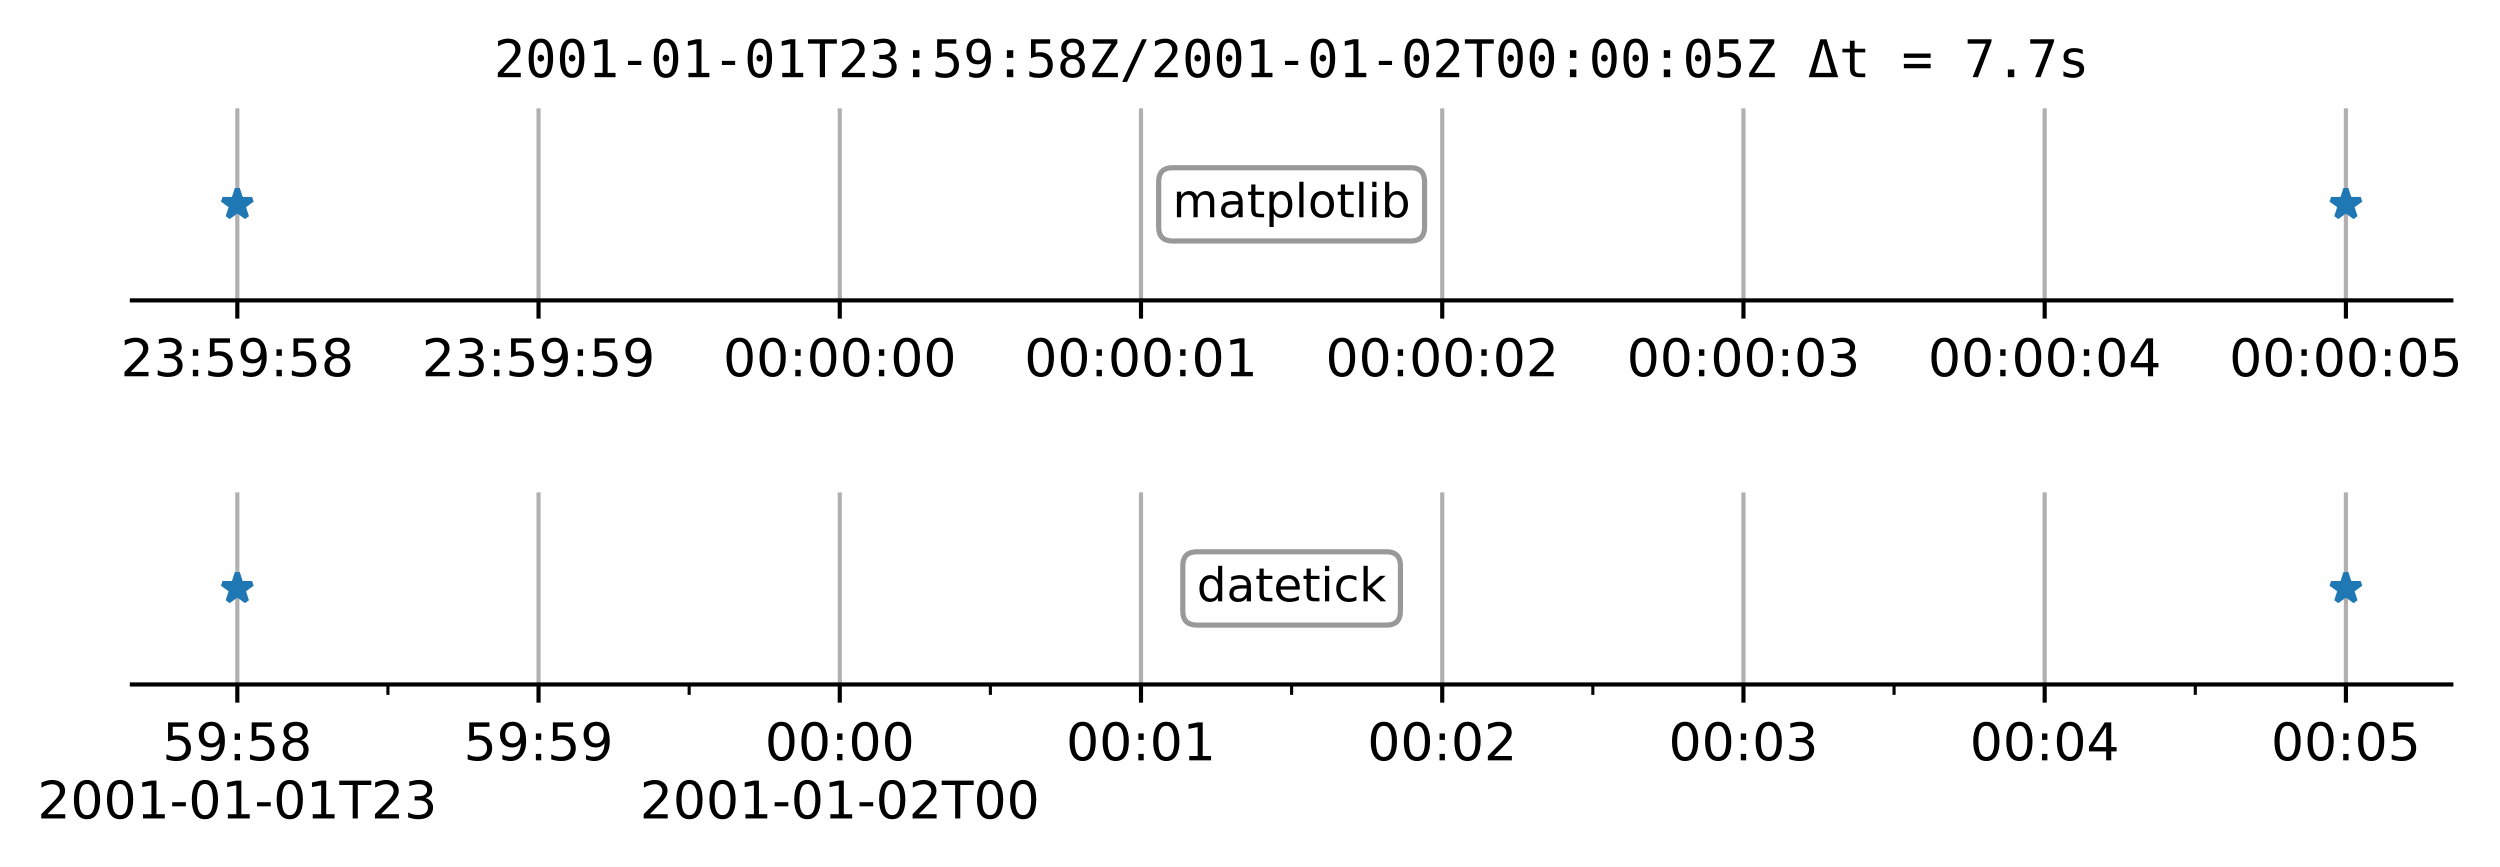
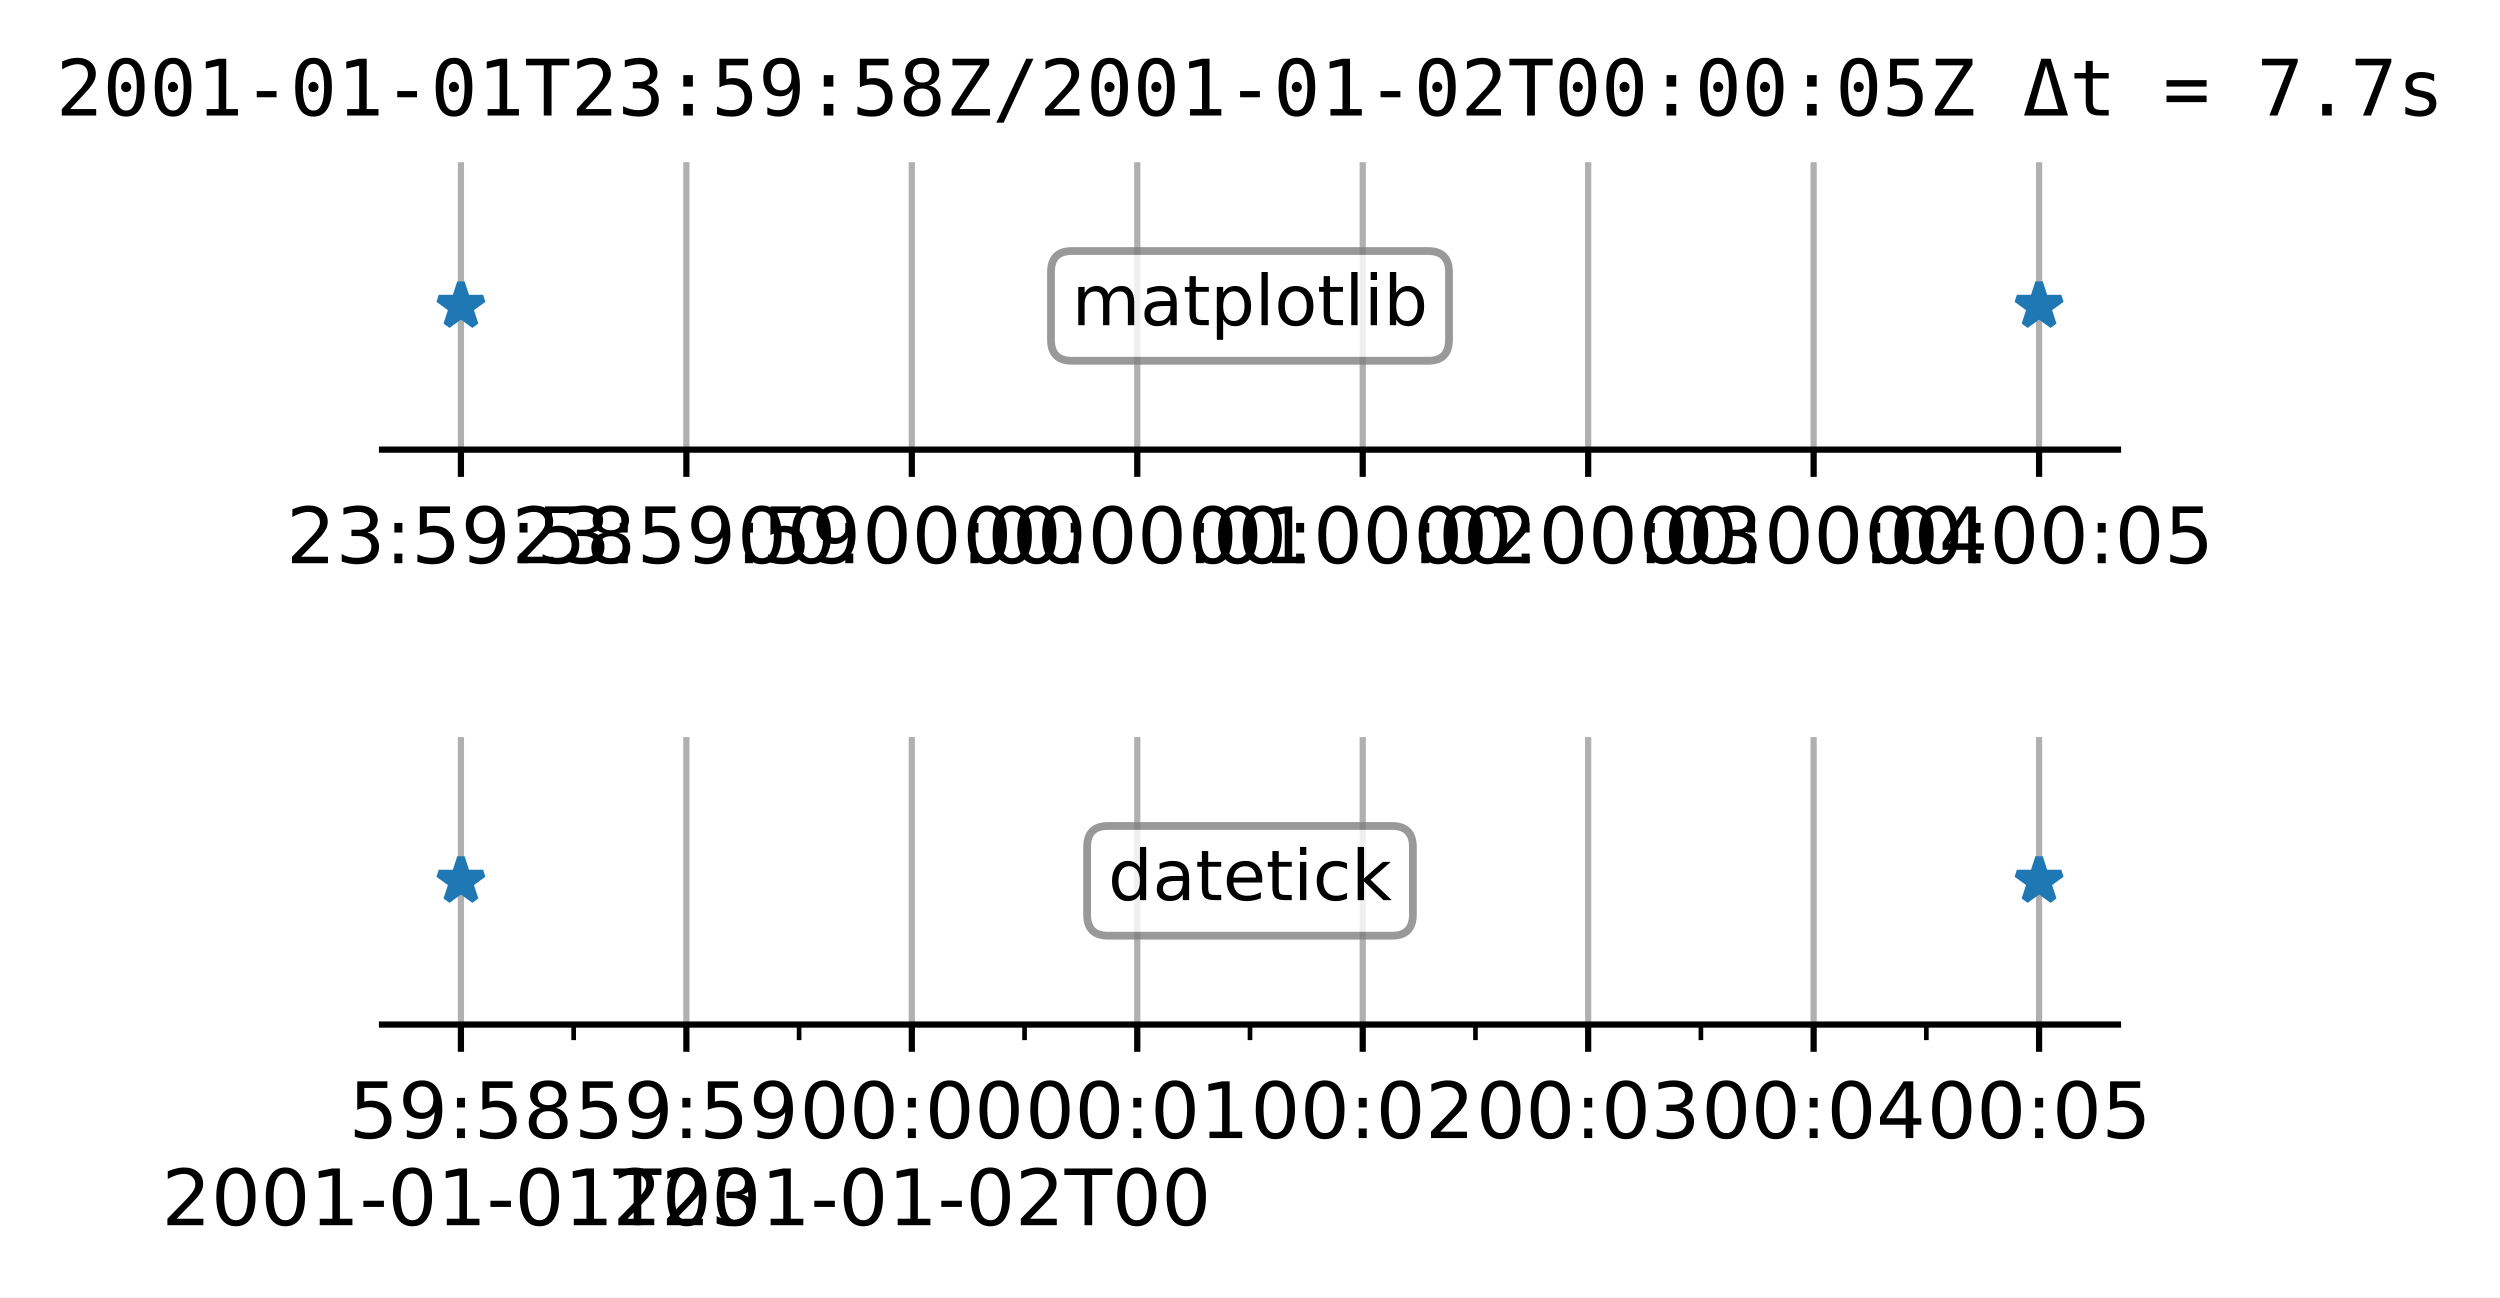
- <svg xmlns="http://www.w3.org/2000/svg" xmlns:xlink="http://www.w3.org/1999/xlink" width="481.149pt" height="166.808pt" viewBox="0 0 481.149 166.808" version="1.1">
+ <svg xmlns="http://www.w3.org/2000/svg" xmlns:xlink="http://www.w3.org/1999/xlink" width="321.436pt" height="166.808pt" viewBox="0 0 321.436 166.808" version="1.1">
  <defs>
    <style type="text/css">*{stroke-linejoin: round; stroke-linecap: butt}</style>
  </defs>
  <g id="figure_1">
    <g id="patch_1">
-       <path d="M 0 166.808  L 481.149 166.808  L 481.149 0  L 0 0  z " style="fill: #ffffff" />
+       <path d="M 0 166.808  L 321.436 166.808  L 321.436 0  L 0 0  z " style="fill: #ffffff" />
    </g>
    <g id="axes_1">
      <g id="patch_2">
-         <path d="M 25.383 57.812  L 471.783 57.812  L 471.783 20.852  L 25.383 20.852  z " style="fill: #ffffff" />
+         <path d="M 49.118 57.812  L 272.318 57.812  L 272.318 20.852  L 49.118 20.852  z " style="fill: #ffffff" />
      </g>
      <g id="matplotlib.axis_1">
        <g id="xtick_1">
          <g id="line2d_1">
-             <path d="M 45.674 57.812  L 45.674 20.852  " clip-path="url(#p00cf9835cc)" style="fill: none; stroke: #b0b0b0; stroke-width: 0.8; stroke-linecap: square" />
+             <path d="M 59.263 57.812  L 59.263 20.852  " clip-path="url(#p4c1b53984f)" style="fill: none; stroke: #b0b0b0; stroke-width: 0.8; stroke-linecap: square" />
          </g>
          <g id="line2d_2">
            <defs>
              <path id="m1e6c41ab66" d="M 0 0  L 0 3.5  " style="stroke: #000000; stroke-width: 0.8" />
            </defs>
            <g>
-               <use xlink:href="#m1e6c41ab66" x="45.674" y="57.812" style="stroke: #000000; stroke-width: 0.8" />
+               <use xlink:href="#m1e6c41ab66" x="59.263" y="57.812" style="stroke: #000000; stroke-width: 0.8" />
            </g>
          </g>
          <g id="text_1">
-             <text style="font-size: 10px; font-family: 'DejaVu Sans', 'Bitstream Vera Sans', 'Computer Modern Sans Serif', 'Lucida Grande', 'Verdana', 'Geneva', 'Lucid', 'Arial', 'Helvetica', 'Avant Garde', sans-serif; text-anchor: middle" x="45.674" y="72.41" transform="rotate(-0 45.67422 72.41)">23:59:58</text>
+             <text style="font-size: 10px; font-family: 'DejaVu Sans', 'Bitstream Vera Sans', 'Computer Modern Sans Serif', 'Lucida Grande', 'Verdana', 'Geneva', 'Lucid', 'Arial', 'Helvetica', 'Avant Garde', sans-serif; text-anchor: middle" x="59.263" y="72.41" transform="rotate(-0 59.26342 72.41)">23:59:58</text>
          </g>
        </g>
        <g id="xtick_2">
          <g id="line2d_3">
-             <path d="M 103.648 57.812  L 103.648 20.852  " clip-path="url(#p00cf9835cc)" style="fill: none; stroke: #b0b0b0; stroke-width: 0.8; stroke-linecap: square" />
+             <path d="M 88.25 57.812  L 88.25 20.852  " clip-path="url(#p4c1b53984f)" style="fill: none; stroke: #b0b0b0; stroke-width: 0.8; stroke-linecap: square" />
          </g>
          <g id="line2d_4">
            <g>
-               <use xlink:href="#m1e6c41ab66" x="103.648" y="57.812" style="stroke: #000000; stroke-width: 0.8" />
+               <use xlink:href="#m1e6c41ab66" x="88.25" y="57.812" style="stroke: #000000; stroke-width: 0.8" />
            </g>
          </g>
          <g id="text_2">
-             <text style="font-size: 10px; font-family: 'DejaVu Sans', 'Bitstream Vera Sans', 'Computer Modern Sans Serif', 'Lucida Grande', 'Verdana', 'Geneva', 'Lucid', 'Arial', 'Helvetica', 'Avant Garde', sans-serif; text-anchor: middle" x="103.648" y="72.41" transform="rotate(-0 103.6482 72.41)">23:59:59</text>
+             <text style="font-size: 10px; font-family: 'DejaVu Sans', 'Bitstream Vera Sans', 'Computer Modern Sans Serif', 'Lucida Grande', 'Verdana', 'Geneva', 'Lucid', 'Arial', 'Helvetica', 'Avant Garde', sans-serif; text-anchor: middle" x="88.25" y="72.41" transform="rotate(-0 88.25043 72.41)">23:59:59</text>
          </g>
        </g>
        <g id="xtick_3">
          <g id="line2d_5">
-             <path d="M 161.622 57.812  L 161.622 20.852  " clip-path="url(#p00cf9835cc)" style="fill: none; stroke: #b0b0b0; stroke-width: 0.8; stroke-linecap: square" />
+             <path d="M 117.237 57.812  L 117.237 20.852  " clip-path="url(#p4c1b53984f)" style="fill: none; stroke: #b0b0b0; stroke-width: 0.8; stroke-linecap: square" />
          </g>
          <g id="line2d_6">
            <g>
-               <use xlink:href="#m1e6c41ab66" x="161.622" y="57.812" style="stroke: #000000; stroke-width: 0.8" />
+               <use xlink:href="#m1e6c41ab66" x="117.237" y="57.812" style="stroke: #000000; stroke-width: 0.8" />
            </g>
          </g>
          <g id="text_3">
-             <text style="font-size: 10px; font-family: 'DejaVu Sans', 'Bitstream Vera Sans', 'Computer Modern Sans Serif', 'Lucida Grande', 'Verdana', 'Geneva', 'Lucid', 'Arial', 'Helvetica', 'Avant Garde', sans-serif; text-anchor: middle" x="161.622" y="72.41" transform="rotate(-0 161.6223 72.41)">00:00:00</text>
+             <text style="font-size: 10px; font-family: 'DejaVu Sans', 'Bitstream Vera Sans', 'Computer Modern Sans Serif', 'Lucida Grande', 'Verdana', 'Geneva', 'Lucid', 'Arial', 'Helvetica', 'Avant Garde', sans-serif; text-anchor: middle" x="117.237" y="72.41" transform="rotate(-0 117.2374 72.41)">00:00:00</text>
          </g>
        </g>
        <g id="xtick_4">
          <g id="line2d_7">
-             <path d="M 219.596 57.812  L 219.596 20.852  " clip-path="url(#p00cf9835cc)" style="fill: none; stroke: #b0b0b0; stroke-width: 0.8; stroke-linecap: square" />
+             <path d="M 146.224 57.812  L 146.224 20.852  " clip-path="url(#p4c1b53984f)" style="fill: none; stroke: #b0b0b0; stroke-width: 0.8; stroke-linecap: square" />
          </g>
          <g id="line2d_8">
            <g>
-               <use xlink:href="#m1e6c41ab66" x="219.596" y="57.812" style="stroke: #000000; stroke-width: 0.8" />
+               <use xlink:href="#m1e6c41ab66" x="146.224" y="57.812" style="stroke: #000000; stroke-width: 0.8" />
            </g>
          </g>
          <g id="text_4">
-             <text style="font-size: 10px; font-family: 'DejaVu Sans', 'Bitstream Vera Sans', 'Computer Modern Sans Serif', 'Lucida Grande', 'Verdana', 'Geneva', 'Lucid', 'Arial', 'Helvetica', 'Avant Garde', sans-serif; text-anchor: middle" x="219.596" y="72.41" transform="rotate(-0 219.5963 72.41)">00:00:01</text>
+             <text style="font-size: 10px; font-family: 'DejaVu Sans', 'Bitstream Vera Sans', 'Computer Modern Sans Serif', 'Lucida Grande', 'Verdana', 'Geneva', 'Lucid', 'Arial', 'Helvetica', 'Avant Garde', sans-serif; text-anchor: middle" x="146.224" y="72.41" transform="rotate(-0 146.2245 72.41)">00:00:01</text>
          </g>
        </g>
        <g id="xtick_5">
          <g id="line2d_9">
-             <path d="M 277.57 57.812  L 277.57 20.852  " clip-path="url(#p00cf9835cc)" style="fill: none; stroke: #b0b0b0; stroke-width: 0.8; stroke-linecap: square" />
+             <path d="M 175.211 57.812  L 175.211 20.852  " clip-path="url(#p4c1b53984f)" style="fill: none; stroke: #b0b0b0; stroke-width: 0.8; stroke-linecap: square" />
          </g>
          <g id="line2d_10">
            <g>
-               <use xlink:href="#m1e6c41ab66" x="277.57" y="57.812" style="stroke: #000000; stroke-width: 0.8" />
+               <use xlink:href="#m1e6c41ab66" x="175.211" y="57.812" style="stroke: #000000; stroke-width: 0.8" />
            </g>
          </g>
          <g id="text_5">
-             <text style="font-size: 10px; font-family: 'DejaVu Sans', 'Bitstream Vera Sans', 'Computer Modern Sans Serif', 'Lucida Grande', 'Verdana', 'Geneva', 'Lucid', 'Arial', 'Helvetica', 'Avant Garde', sans-serif; text-anchor: middle" x="277.57" y="72.41" transform="rotate(-0 277.5703 72.41)">00:00:02</text>
+             <text style="font-size: 10px; font-family: 'DejaVu Sans', 'Bitstream Vera Sans', 'Computer Modern Sans Serif', 'Lucida Grande', 'Verdana', 'Geneva', 'Lucid', 'Arial', 'Helvetica', 'Avant Garde', sans-serif; text-anchor: middle" x="175.211" y="72.41" transform="rotate(-0 175.2115 72.41)">00:00:02</text>
          </g>
        </g>
        <g id="xtick_6">
          <g id="line2d_11">
-             <path d="M 335.544 57.812  L 335.544 20.852  " clip-path="url(#p00cf9835cc)" style="fill: none; stroke: #b0b0b0; stroke-width: 0.8; stroke-linecap: square" />
+             <path d="M 204.198 57.812  L 204.198 20.852  " clip-path="url(#p4c1b53984f)" style="fill: none; stroke: #b0b0b0; stroke-width: 0.8; stroke-linecap: square" />
          </g>
          <g id="line2d_12">
            <g>
-               <use xlink:href="#m1e6c41ab66" x="335.544" y="57.812" style="stroke: #000000; stroke-width: 0.8" />
+               <use xlink:href="#m1e6c41ab66" x="204.198" y="57.812" style="stroke: #000000; stroke-width: 0.8" />
            </g>
          </g>
          <g id="text_6">
-             <text style="font-size: 10px; font-family: 'DejaVu Sans', 'Bitstream Vera Sans', 'Computer Modern Sans Serif', 'Lucida Grande', 'Verdana', 'Geneva', 'Lucid', 'Arial', 'Helvetica', 'Avant Garde', sans-serif; text-anchor: middle" x="335.544" y="72.41" transform="rotate(-0 335.5444 72.41)">00:00:03</text>
+             <text style="font-size: 10px; font-family: 'DejaVu Sans', 'Bitstream Vera Sans', 'Computer Modern Sans Serif', 'Lucida Grande', 'Verdana', 'Geneva', 'Lucid', 'Arial', 'Helvetica', 'Avant Garde', sans-serif; text-anchor: middle" x="204.198" y="72.41" transform="rotate(-0 204.1985 72.41)">00:00:03</text>
          </g>
        </g>
        <g id="xtick_7">
          <g id="line2d_13">
-             <path d="M 393.518 57.812  L 393.518 20.852  " clip-path="url(#p00cf9835cc)" style="fill: none; stroke: #b0b0b0; stroke-width: 0.8; stroke-linecap: square" />
+             <path d="M 233.186 57.812  L 233.186 20.852  " clip-path="url(#p4c1b53984f)" style="fill: none; stroke: #b0b0b0; stroke-width: 0.8; stroke-linecap: square" />
          </g>
          <g id="line2d_14">
            <g>
-               <use xlink:href="#m1e6c41ab66" x="393.518" y="57.812" style="stroke: #000000; stroke-width: 0.8" />
+               <use xlink:href="#m1e6c41ab66" x="233.186" y="57.812" style="stroke: #000000; stroke-width: 0.8" />
            </g>
          </g>
          <g id="text_7">
-             <text style="font-size: 10px; font-family: 'DejaVu Sans', 'Bitstream Vera Sans', 'Computer Modern Sans Serif', 'Lucida Grande', 'Verdana', 'Geneva', 'Lucid', 'Arial', 'Helvetica', 'Avant Garde', sans-serif; text-anchor: middle" x="393.518" y="72.41" transform="rotate(-0 393.5184 72.41)">00:00:04</text>
+             <text style="font-size: 10px; font-family: 'DejaVu Sans', 'Bitstream Vera Sans', 'Computer Modern Sans Serif', 'Lucida Grande', 'Verdana', 'Geneva', 'Lucid', 'Arial', 'Helvetica', 'Avant Garde', sans-serif; text-anchor: middle" x="233.186" y="72.41" transform="rotate(-0 233.1855 72.41)">00:00:04</text>
          </g>
        </g>
        <g id="xtick_8">
          <g id="line2d_15">
-             <path d="M 451.492 57.812  L 451.492 20.852  " clip-path="url(#p00cf9835cc)" style="fill: none; stroke: #b0b0b0; stroke-width: 0.8; stroke-linecap: square" />
+             <path d="M 262.173 57.812  L 262.173 20.852  " clip-path="url(#p4c1b53984f)" style="fill: none; stroke: #b0b0b0; stroke-width: 0.8; stroke-linecap: square" />
          </g>
          <g id="line2d_16">
            <g>
-               <use xlink:href="#m1e6c41ab66" x="451.492" y="57.812" style="stroke: #000000; stroke-width: 0.8" />
+               <use xlink:href="#m1e6c41ab66" x="262.173" y="57.812" style="stroke: #000000; stroke-width: 0.8" />
            </g>
          </g>
          <g id="text_8">
-             <text style="font-size: 10px; font-family: 'DejaVu Sans', 'Bitstream Vera Sans', 'Computer Modern Sans Serif', 'Lucida Grande', 'Verdana', 'Geneva', 'Lucid', 'Arial', 'Helvetica', 'Avant Garde', sans-serif; text-anchor: middle" x="451.492" y="72.41" transform="rotate(-0 451.4924 72.41)">00:00:05</text>
+             <text style="font-size: 10px; font-family: 'DejaVu Sans', 'Bitstream Vera Sans', 'Computer Modern Sans Serif', 'Lucida Grande', 'Verdana', 'Geneva', 'Lucid', 'Arial', 'Helvetica', 'Avant Garde', sans-serif; text-anchor: middle" x="262.173" y="72.41" transform="rotate(-0 262.1725 72.41)">00:00:05</text>
          </g>
        </g>
      </g>
      <g id="line2d_17">
        <defs>
          <path id="maf42e94cd1" d="M 0 -3  L -0.674 -0.927  L -2.853 -0.927  L -1.09 0.354  L -1.763 2.427  L -0 1.146  L 1.763 2.427  L 1.09 0.354  L 2.853 -0.927  L 0.674 -0.927  z " style="stroke: #1f77b4; stroke-linejoin: bevel" />
        </defs>
-         <g clip-path="url(#p00cf9835cc)">
-           <use xlink:href="#maf42e94cd1" x="45.674" y="39.332" style="fill: #1f77b4; stroke: #1f77b4; stroke-linejoin: bevel" />
-           <use xlink:href="#maf42e94cd1" x="451.492" y="39.332" style="fill: #1f77b4; stroke: #1f77b4; stroke-linejoin: bevel" />
+         <g clip-path="url(#p4c1b53984f)">
+           <use xlink:href="#maf42e94cd1" x="59.263" y="39.332" style="fill: #1f77b4; stroke: #1f77b4; stroke-linejoin: bevel" />
+           <use xlink:href="#maf42e94cd1" x="262.173" y="39.332" style="fill: #1f77b4; stroke: #1f77b4; stroke-linejoin: bevel" />
        </g>
      </g>
      <g id="patch_3">
-         <path d="M 25.383 57.812  L 471.783 57.812  " style="fill: none; stroke: #000000; stroke-width: 0.8; stroke-linejoin: miter; stroke-linecap: square" />
+         <path d="M 49.118 57.812  L 272.318 57.812  " style="fill: none; stroke: #000000; stroke-width: 0.8; stroke-linejoin: miter; stroke-linecap: square" />
      </g>
      <g id="text_9">
        <g id="patch_4">
-           <path d="M 225.697 46.387  L 271.47 46.387  Q 274.17 46.387 274.17 43.687  L 274.17 34.976  Q 274.17 32.276 271.47 32.276  L 225.697 32.276  Q 222.997 32.276 222.997 34.976  L 222.997 43.687  Q 222.997 46.387 225.697 46.387  z " style="fill: #ffffff; opacity: 0.8; stroke: #808080; stroke-linejoin: miter" />
-         </g>
-         <text style="font-size: 9px; font-family: 'DejaVu Sans', 'Bitstream Vera Sans', 'Computer Modern Sans Serif', 'Lucida Grande', 'Verdana', 'Geneva', 'Lucid', 'Arial', 'Helvetica', 'Avant Garde', sans-serif; text-anchor: middle" x="248.583" y="41.815" transform="rotate(-0 248.5833 41.815)">matplotlib</text>
+           <path d="M 137.831 46.387  L 183.605 46.387  Q 186.305 46.387 186.305 43.687  L 186.305 34.976  Q 186.305 32.276 183.605 32.276  L 137.831 32.276  Q 135.131 32.276 135.131 34.976  L 135.131 43.687  Q 135.131 46.387 137.831 46.387  z " style="fill: #ffffff; opacity: 0.8; stroke: #808080; stroke-linejoin: miter" />
+         </g>
+         <text style="font-size: 9px; font-family: 'DejaVu Sans', 'Bitstream Vera Sans', 'Computer Modern Sans Serif', 'Lucida Grande', 'Verdana', 'Geneva', 'Lucid', 'Arial', 'Helvetica', 'Avant Garde', sans-serif; text-anchor: middle" x="160.718" y="41.815" transform="rotate(-0 160.718 41.815)">matplotlib</text>
      </g>
      <g id="text_10">
-         <text style="font-size: 10px; font-family: 'DejaVu Sans Mono', 'Bitstream Vera Sans Mono', 'Computer Modern Typewriter', 'Andale Mono', 'Nimbus Mono L', 'Courier New', 'Courier', 'Fixed', 'Terminal', monospace; text-anchor: middle" x="248.583" y="14.852" transform="rotate(-0 248.5833 14.85156)">2001-01-01T23:59:58Z/2001-01-02T00:00:05Z Δt = 7.7s</text>
+         <text style="font-size: 10px; font-family: 'DejaVu Sans Mono', 'Bitstream Vera Sans Mono', 'Computer Modern Typewriter', 'Andale Mono', 'Nimbus Mono L', 'Courier New', 'Courier', 'Fixed', 'Terminal', monospace; text-anchor: middle" x="160.718" y="14.852" transform="rotate(-0 160.718 14.85156)">2001-01-01T23:59:58Z/2001-01-02T00:00:05Z Δt = 7.7s</text>
      </g>
    </g>
    <g id="axes_2">
      <g id="patch_5">
-         <path d="M 25.383 131.732  L 471.783 131.732  L 471.783 94.772  L 25.383 94.772  z " style="fill: #ffffff" />
+         <path d="M 49.118 131.732  L 272.318 131.732  L 272.318 94.772  L 49.118 94.772  z " style="fill: #ffffff" />
      </g>
      <g id="matplotlib.axis_2">
        <g id="xtick_9">
          <g id="line2d_18">
-             <path d="M 45.674 131.732  L 45.674 94.772  " clip-path="url(#p790aa86686)" style="fill: none; stroke: #b0b0b0; stroke-width: 0.8; stroke-linecap: square" />
+             <path d="M 59.263 131.732  L 59.263 94.772  " clip-path="url(#p16883c95f5)" style="fill: none; stroke: #b0b0b0; stroke-width: 0.8; stroke-linecap: square" />
          </g>
          <g id="line2d_19">
            <g>
-               <use xlink:href="#m1e6c41ab66" x="45.674" y="131.732" style="stroke: #000000; stroke-width: 0.8" />
+               <use xlink:href="#m1e6c41ab66" x="59.263" y="131.732" style="stroke: #000000; stroke-width: 0.8" />
            </g>
          </g>
          <g id="text_11">
-             <text style="font-size: 10px; font-family: 'DejaVu Sans', 'Bitstream Vera Sans', 'Computer Modern Sans Serif', 'Lucida Grande', 'Verdana', 'Geneva', 'Lucid', 'Arial', 'Helvetica', 'Avant Garde', sans-serif" transform="translate(31.26484 146.33)">59:58</text>
-             <text style="font-size: 10px; font-family: 'DejaVu Sans', 'Bitstream Vera Sans', 'Computer Modern Sans Serif', 'Lucida Grande', 'Verdana', 'Geneva', 'Lucid', 'Arial', 'Helvetica', 'Avant Garde', sans-serif" transform="translate(7.199998 157.5278)">2001-01-01T23</text>
+             <text style="font-size: 10px; font-family: 'DejaVu Sans', 'Bitstream Vera Sans', 'Computer Modern Sans Serif', 'Lucida Grande', 'Verdana', 'Geneva', 'Lucid', 'Arial', 'Helvetica', 'Avant Garde', sans-serif" transform="translate(44.85405 146.33)">59:58</text>
+             <text style="font-size: 10px; font-family: 'DejaVu Sans', 'Bitstream Vera Sans', 'Computer Modern Sans Serif', 'Lucida Grande', 'Verdana', 'Geneva', 'Lucid', 'Arial', 'Helvetica', 'Avant Garde', sans-serif" transform="translate(20.7892 157.5278)">2001-01-01T23</text>
          </g>
        </g>
        <g id="xtick_10">
          <g id="line2d_20">
-             <path d="M 103.648 131.732  L 103.648 94.772  " clip-path="url(#p790aa86686)" style="fill: none; stroke: #b0b0b0; stroke-width: 0.8; stroke-linecap: square" />
+             <path d="M 88.25 131.732  L 88.25 94.772  " clip-path="url(#p16883c95f5)" style="fill: none; stroke: #b0b0b0; stroke-width: 0.8; stroke-linecap: square" />
          </g>
          <g id="line2d_21">
            <g>
-               <use xlink:href="#m1e6c41ab66" x="103.648" y="131.732" style="stroke: #000000; stroke-width: 0.8" />
+               <use xlink:href="#m1e6c41ab66" x="88.25" y="131.732" style="stroke: #000000; stroke-width: 0.8" />
            </g>
          </g>
          <g id="text_12">
-             <text style="font-size: 10px; font-family: 'DejaVu Sans', 'Bitstream Vera Sans', 'Computer Modern Sans Serif', 'Lucida Grande', 'Verdana', 'Geneva', 'Lucid', 'Arial', 'Helvetica', 'Avant Garde', sans-serif; text-anchor: middle" x="103.648" y="146.33" transform="rotate(-0 103.6482 146.33)">59:59</text>
+             <text style="font-size: 10px; font-family: 'DejaVu Sans', 'Bitstream Vera Sans', 'Computer Modern Sans Serif', 'Lucida Grande', 'Verdana', 'Geneva', 'Lucid', 'Arial', 'Helvetica', 'Avant Garde', sans-serif; text-anchor: middle" x="88.25" y="146.33" transform="rotate(-0 88.25043 146.33)">59:59</text>
          </g>
        </g>
        <g id="xtick_11">
          <g id="line2d_22">
-             <path d="M 161.622 131.732  L 161.622 94.772  " clip-path="url(#p790aa86686)" style="fill: none; stroke: #b0b0b0; stroke-width: 0.8; stroke-linecap: square" />
+             <path d="M 117.237 131.732  L 117.237 94.772  " clip-path="url(#p16883c95f5)" style="fill: none; stroke: #b0b0b0; stroke-width: 0.8; stroke-linecap: square" />
          </g>
          <g id="line2d_23">
            <g>
-               <use xlink:href="#m1e6c41ab66" x="161.622" y="131.732" style="stroke: #000000; stroke-width: 0.8" />
+               <use xlink:href="#m1e6c41ab66" x="117.237" y="131.732" style="stroke: #000000; stroke-width: 0.8" />
            </g>
          </g>
          <g id="text_13">
-             <text style="font-size: 10px; font-family: 'DejaVu Sans', 'Bitstream Vera Sans', 'Computer Modern Sans Serif', 'Lucida Grande', 'Verdana', 'Geneva', 'Lucid', 'Arial', 'Helvetica', 'Avant Garde', sans-serif" transform="translate(147.2129 146.33)">00:00</text>
-             <text style="font-size: 10px; font-family: 'DejaVu Sans', 'Bitstream Vera Sans', 'Computer Modern Sans Serif', 'Lucida Grande', 'Verdana', 'Geneva', 'Lucid', 'Arial', 'Helvetica', 'Avant Garde', sans-serif" transform="translate(123.148 157.5278)">2001-01-02T00</text>
+             <text style="font-size: 10px; font-family: 'DejaVu Sans', 'Bitstream Vera Sans', 'Computer Modern Sans Serif', 'Lucida Grande', 'Verdana', 'Geneva', 'Lucid', 'Arial', 'Helvetica', 'Avant Garde', sans-serif" transform="translate(102.8281 146.33)">00:00</text>
+             <text style="font-size: 10px; font-family: 'DejaVu Sans', 'Bitstream Vera Sans', 'Computer Modern Sans Serif', 'Lucida Grande', 'Verdana', 'Geneva', 'Lucid', 'Arial', 'Helvetica', 'Avant Garde', sans-serif" transform="translate(78.76323 157.5278)">2001-01-02T00</text>
          </g>
        </g>
        <g id="xtick_12">
          <g id="line2d_24">
-             <path d="M 219.596 131.732  L 219.596 94.772  " clip-path="url(#p790aa86686)" style="fill: none; stroke: #b0b0b0; stroke-width: 0.8; stroke-linecap: square" />
+             <path d="M 146.224 131.732  L 146.224 94.772  " clip-path="url(#p16883c95f5)" style="fill: none; stroke: #b0b0b0; stroke-width: 0.8; stroke-linecap: square" />
          </g>
          <g id="line2d_25">
            <g>
-               <use xlink:href="#m1e6c41ab66" x="219.596" y="131.732" style="stroke: #000000; stroke-width: 0.8" />
+               <use xlink:href="#m1e6c41ab66" x="146.224" y="131.732" style="stroke: #000000; stroke-width: 0.8" />
            </g>
          </g>
          <g id="text_14">
-             <text style="font-size: 10px; font-family: 'DejaVu Sans', 'Bitstream Vera Sans', 'Computer Modern Sans Serif', 'Lucida Grande', 'Verdana', 'Geneva', 'Lucid', 'Arial', 'Helvetica', 'Avant Garde', sans-serif; text-anchor: middle" x="219.596" y="146.33" transform="rotate(-0 219.5963 146.33)">00:01</text>
+             <text style="font-size: 10px; font-family: 'DejaVu Sans', 'Bitstream Vera Sans', 'Computer Modern Sans Serif', 'Lucida Grande', 'Verdana', 'Geneva', 'Lucid', 'Arial', 'Helvetica', 'Avant Garde', sans-serif; text-anchor: middle" x="146.224" y="146.33" transform="rotate(-0 146.2245 146.33)">00:01</text>
          </g>
        </g>
        <g id="xtick_13">
          <g id="line2d_26">
-             <path d="M 277.57 131.732  L 277.57 94.772  " clip-path="url(#p790aa86686)" style="fill: none; stroke: #b0b0b0; stroke-width: 0.8; stroke-linecap: square" />
+             <path d="M 175.211 131.732  L 175.211 94.772  " clip-path="url(#p16883c95f5)" style="fill: none; stroke: #b0b0b0; stroke-width: 0.8; stroke-linecap: square" />
          </g>
          <g id="line2d_27">
            <g>
-               <use xlink:href="#m1e6c41ab66" x="277.57" y="131.732" style="stroke: #000000; stroke-width: 0.8" />
+               <use xlink:href="#m1e6c41ab66" x="175.211" y="131.732" style="stroke: #000000; stroke-width: 0.8" />
            </g>
          </g>
          <g id="text_15">
-             <text style="font-size: 10px; font-family: 'DejaVu Sans', 'Bitstream Vera Sans', 'Computer Modern Sans Serif', 'Lucida Grande', 'Verdana', 'Geneva', 'Lucid', 'Arial', 'Helvetica', 'Avant Garde', sans-serif; text-anchor: middle" x="277.57" y="146.33" transform="rotate(-0 277.5703 146.33)">00:02</text>
+             <text style="font-size: 10px; font-family: 'DejaVu Sans', 'Bitstream Vera Sans', 'Computer Modern Sans Serif', 'Lucida Grande', 'Verdana', 'Geneva', 'Lucid', 'Arial', 'Helvetica', 'Avant Garde', sans-serif; text-anchor: middle" x="175.211" y="146.33" transform="rotate(-0 175.2115 146.33)">00:02</text>
          </g>
        </g>
        <g id="xtick_14">
          <g id="line2d_28">
-             <path d="M 335.544 131.732  L 335.544 94.772  " clip-path="url(#p790aa86686)" style="fill: none; stroke: #b0b0b0; stroke-width: 0.8; stroke-linecap: square" />
+             <path d="M 204.198 131.732  L 204.198 94.772  " clip-path="url(#p16883c95f5)" style="fill: none; stroke: #b0b0b0; stroke-width: 0.8; stroke-linecap: square" />
          </g>
          <g id="line2d_29">
            <g>
-               <use xlink:href="#m1e6c41ab66" x="335.544" y="131.732" style="stroke: #000000; stroke-width: 0.8" />
+               <use xlink:href="#m1e6c41ab66" x="204.198" y="131.732" style="stroke: #000000; stroke-width: 0.8" />
            </g>
          </g>
          <g id="text_16">
-             <text style="font-size: 10px; font-family: 'DejaVu Sans', 'Bitstream Vera Sans', 'Computer Modern Sans Serif', 'Lucida Grande', 'Verdana', 'Geneva', 'Lucid', 'Arial', 'Helvetica', 'Avant Garde', sans-serif; text-anchor: middle" x="335.544" y="146.33" transform="rotate(-0 335.5444 146.33)">00:03</text>
+             <text style="font-size: 10px; font-family: 'DejaVu Sans', 'Bitstream Vera Sans', 'Computer Modern Sans Serif', 'Lucida Grande', 'Verdana', 'Geneva', 'Lucid', 'Arial', 'Helvetica', 'Avant Garde', sans-serif; text-anchor: middle" x="204.198" y="146.33" transform="rotate(-0 204.1985 146.33)">00:03</text>
          </g>
        </g>
        <g id="xtick_15">
          <g id="line2d_30">
-             <path d="M 393.518 131.732  L 393.518 94.772  " clip-path="url(#p790aa86686)" style="fill: none; stroke: #b0b0b0; stroke-width: 0.8; stroke-linecap: square" />
+             <path d="M 233.186 131.732  L 233.186 94.772  " clip-path="url(#p16883c95f5)" style="fill: none; stroke: #b0b0b0; stroke-width: 0.8; stroke-linecap: square" />
          </g>
          <g id="line2d_31">
            <g>
-               <use xlink:href="#m1e6c41ab66" x="393.518" y="131.732" style="stroke: #000000; stroke-width: 0.8" />
+               <use xlink:href="#m1e6c41ab66" x="233.186" y="131.732" style="stroke: #000000; stroke-width: 0.8" />
            </g>
          </g>
          <g id="text_17">
-             <text style="font-size: 10px; font-family: 'DejaVu Sans', 'Bitstream Vera Sans', 'Computer Modern Sans Serif', 'Lucida Grande', 'Verdana', 'Geneva', 'Lucid', 'Arial', 'Helvetica', 'Avant Garde', sans-serif; text-anchor: middle" x="393.518" y="146.33" transform="rotate(-0 393.5184 146.33)">00:04</text>
+             <text style="font-size: 10px; font-family: 'DejaVu Sans', 'Bitstream Vera Sans', 'Computer Modern Sans Serif', 'Lucida Grande', 'Verdana', 'Geneva', 'Lucid', 'Arial', 'Helvetica', 'Avant Garde', sans-serif; text-anchor: middle" x="233.186" y="146.33" transform="rotate(-0 233.1855 146.33)">00:04</text>
          </g>
        </g>
        <g id="xtick_16">
          <g id="line2d_32">
-             <path d="M 451.492 131.732  L 451.492 94.772  " clip-path="url(#p790aa86686)" style="fill: none; stroke: #b0b0b0; stroke-width: 0.8; stroke-linecap: square" />
+             <path d="M 262.173 131.732  L 262.173 94.772  " clip-path="url(#p16883c95f5)" style="fill: none; stroke: #b0b0b0; stroke-width: 0.8; stroke-linecap: square" />
          </g>
          <g id="line2d_33">
            <g>
-               <use xlink:href="#m1e6c41ab66" x="451.492" y="131.732" style="stroke: #000000; stroke-width: 0.8" />
+               <use xlink:href="#m1e6c41ab66" x="262.173" y="131.732" style="stroke: #000000; stroke-width: 0.8" />
            </g>
          </g>
          <g id="text_18">
-             <text style="font-size: 10px; font-family: 'DejaVu Sans', 'Bitstream Vera Sans', 'Computer Modern Sans Serif', 'Lucida Grande', 'Verdana', 'Geneva', 'Lucid', 'Arial', 'Helvetica', 'Avant Garde', sans-serif; text-anchor: middle" x="451.492" y="146.33" transform="rotate(-0 451.4924 146.33)">00:05</text>
+             <text style="font-size: 10px; font-family: 'DejaVu Sans', 'Bitstream Vera Sans', 'Computer Modern Sans Serif', 'Lucida Grande', 'Verdana', 'Geneva', 'Lucid', 'Arial', 'Helvetica', 'Avant Garde', sans-serif; text-anchor: middle" x="262.173" y="146.33" transform="rotate(-0 262.1725 146.33)">00:05</text>
          </g>
        </g>
        <g id="xtick_17">
          <g id="line2d_34">
            <defs>
              <path id="m7da8c832f9" d="M 0 0  L 0 2  " style="stroke: #000000; stroke-width: 0.6" />
            </defs>
            <g>
-               <use xlink:href="#m7da8c832f9" x="74.661" y="131.732" style="stroke: #000000; stroke-width: 0.6" />
+               <use xlink:href="#m7da8c832f9" x="73.757" y="131.732" style="stroke: #000000; stroke-width: 0.6" />
            </g>
          </g>
        </g>
        <g id="xtick_18">
          <g id="line2d_35">
            <g>
-               <use xlink:href="#m7da8c832f9" x="132.635" y="131.732" style="stroke: #000000; stroke-width: 0.6" />
+               <use xlink:href="#m7da8c832f9" x="102.744" y="131.732" style="stroke: #000000; stroke-width: 0.6" />
            </g>
          </g>
        </g>
        <g id="xtick_19">
          <g id="line2d_36">
            <g>
-               <use xlink:href="#m7da8c832f9" x="190.609" y="131.732" style="stroke: #000000; stroke-width: 0.6" />
+               <use xlink:href="#m7da8c832f9" x="131.731" y="131.732" style="stroke: #000000; stroke-width: 0.6" />
            </g>
          </g>
        </g>
        <g id="xtick_20">
          <g id="line2d_37">
            <g>
-               <use xlink:href="#m7da8c832f9" x="248.583" y="131.732" style="stroke: #000000; stroke-width: 0.6" />
+               <use xlink:href="#m7da8c832f9" x="160.718" y="131.732" style="stroke: #000000; stroke-width: 0.6" />
            </g>
          </g>
        </g>
        <g id="xtick_21">
          <g id="line2d_38">
            <g>
-               <use xlink:href="#m7da8c832f9" x="306.557" y="131.732" style="stroke: #000000; stroke-width: 0.6" />
+               <use xlink:href="#m7da8c832f9" x="189.705" y="131.732" style="stroke: #000000; stroke-width: 0.6" />
            </g>
          </g>
        </g>
        <g id="xtick_22">
          <g id="line2d_39">
            <g>
-               <use xlink:href="#m7da8c832f9" x="364.531" y="131.732" style="stroke: #000000; stroke-width: 0.6" />
+               <use xlink:href="#m7da8c832f9" x="218.692" y="131.732" style="stroke: #000000; stroke-width: 0.6" />
            </g>
          </g>
        </g>
        <g id="xtick_23">
          <g id="line2d_40">
            <g>
-               <use xlink:href="#m7da8c832f9" x="422.505" y="131.732" style="stroke: #000000; stroke-width: 0.6" />
+               <use xlink:href="#m7da8c832f9" x="247.679" y="131.732" style="stroke: #000000; stroke-width: 0.6" />
            </g>
          </g>
        </g>
      </g>
      <g id="line2d_41">
-         <g clip-path="url(#p790aa86686)">
-           <use xlink:href="#maf42e94cd1" x="45.674" y="113.252" style="fill: #1f77b4; stroke: #1f77b4; stroke-linejoin: bevel" />
-           <use xlink:href="#maf42e94cd1" x="451.492" y="113.252" style="fill: #1f77b4; stroke: #1f77b4; stroke-linejoin: bevel" />
+         <g clip-path="url(#p16883c95f5)">
+           <use xlink:href="#maf42e94cd1" x="59.263" y="113.252" style="fill: #1f77b4; stroke: #1f77b4; stroke-linejoin: bevel" />
+           <use xlink:href="#maf42e94cd1" x="262.173" y="113.252" style="fill: #1f77b4; stroke: #1f77b4; stroke-linejoin: bevel" />
        </g>
      </g>
      <g id="patch_6">
-         <path d="M 25.383 131.732  L 471.783 131.732  " style="fill: none; stroke: #000000; stroke-width: 0.8; stroke-linejoin: miter; stroke-linecap: square" />
+         <path d="M 49.118 131.732  L 272.318 131.732  " style="fill: none; stroke: #000000; stroke-width: 0.8; stroke-linejoin: miter; stroke-linecap: square" />
      </g>
      <g id="text_19">
        <g id="patch_7">
-           <path d="M 230.341 120.307  L 266.825 120.307  Q 269.525 120.307 269.525 117.607  L 269.525 108.896  Q 269.525 106.196 266.825 106.196  L 230.341 106.196  Q 227.641 106.196 227.641 108.896  L 227.641 117.607  Q 227.641 120.307 230.341 120.307  z " style="fill: #ffffff; opacity: 0.8; stroke: #808080; stroke-linejoin: miter" />
-         </g>
-         <text style="font-size: 9px; font-family: 'DejaVu Sans', 'Bitstream Vera Sans', 'Computer Modern Sans Serif', 'Lucida Grande', 'Verdana', 'Geneva', 'Lucid', 'Arial', 'Helvetica', 'Avant Garde', sans-serif; text-anchor: middle" x="248.583" y="115.735" transform="rotate(-0 248.5833 115.735)">datetick</text>
+           <path d="M 142.476 120.307  L 178.96 120.307  Q 181.66 120.307 181.66 117.607  L 181.66 108.896  Q 181.66 106.196 178.96 106.196  L 142.476 106.196  Q 139.776 106.196 139.776 108.896  L 139.776 117.607  Q 139.776 120.307 142.476 120.307  z " style="fill: #ffffff; opacity: 0.8; stroke: #808080; stroke-linejoin: miter" />
+         </g>
+         <text style="font-size: 9px; font-family: 'DejaVu Sans', 'Bitstream Vera Sans', 'Computer Modern Sans Serif', 'Lucida Grande', 'Verdana', 'Geneva', 'Lucid', 'Arial', 'Helvetica', 'Avant Garde', sans-serif; text-anchor: middle" x="160.718" y="115.735" transform="rotate(-0 160.718 115.735)">datetick</text>
      </g>
    </g>
  </g>
  <defs>
-     <clipPath id="p00cf9835cc">
-       <rect x="25.383" y="20.852" width="446.4" height="36.96" />
+     <clipPath id="p4c1b53984f">
+       <rect x="49.118" y="20.852" width="223.2" height="36.96" />
    </clipPath>
-     <clipPath id="p790aa86686">
-       <rect x="25.383" y="94.772" width="446.4" height="36.96" />
+     <clipPath id="p16883c95f5">
+       <rect x="49.118" y="94.772" width="223.2" height="36.96" />
    </clipPath>
  </defs>
</svg>
